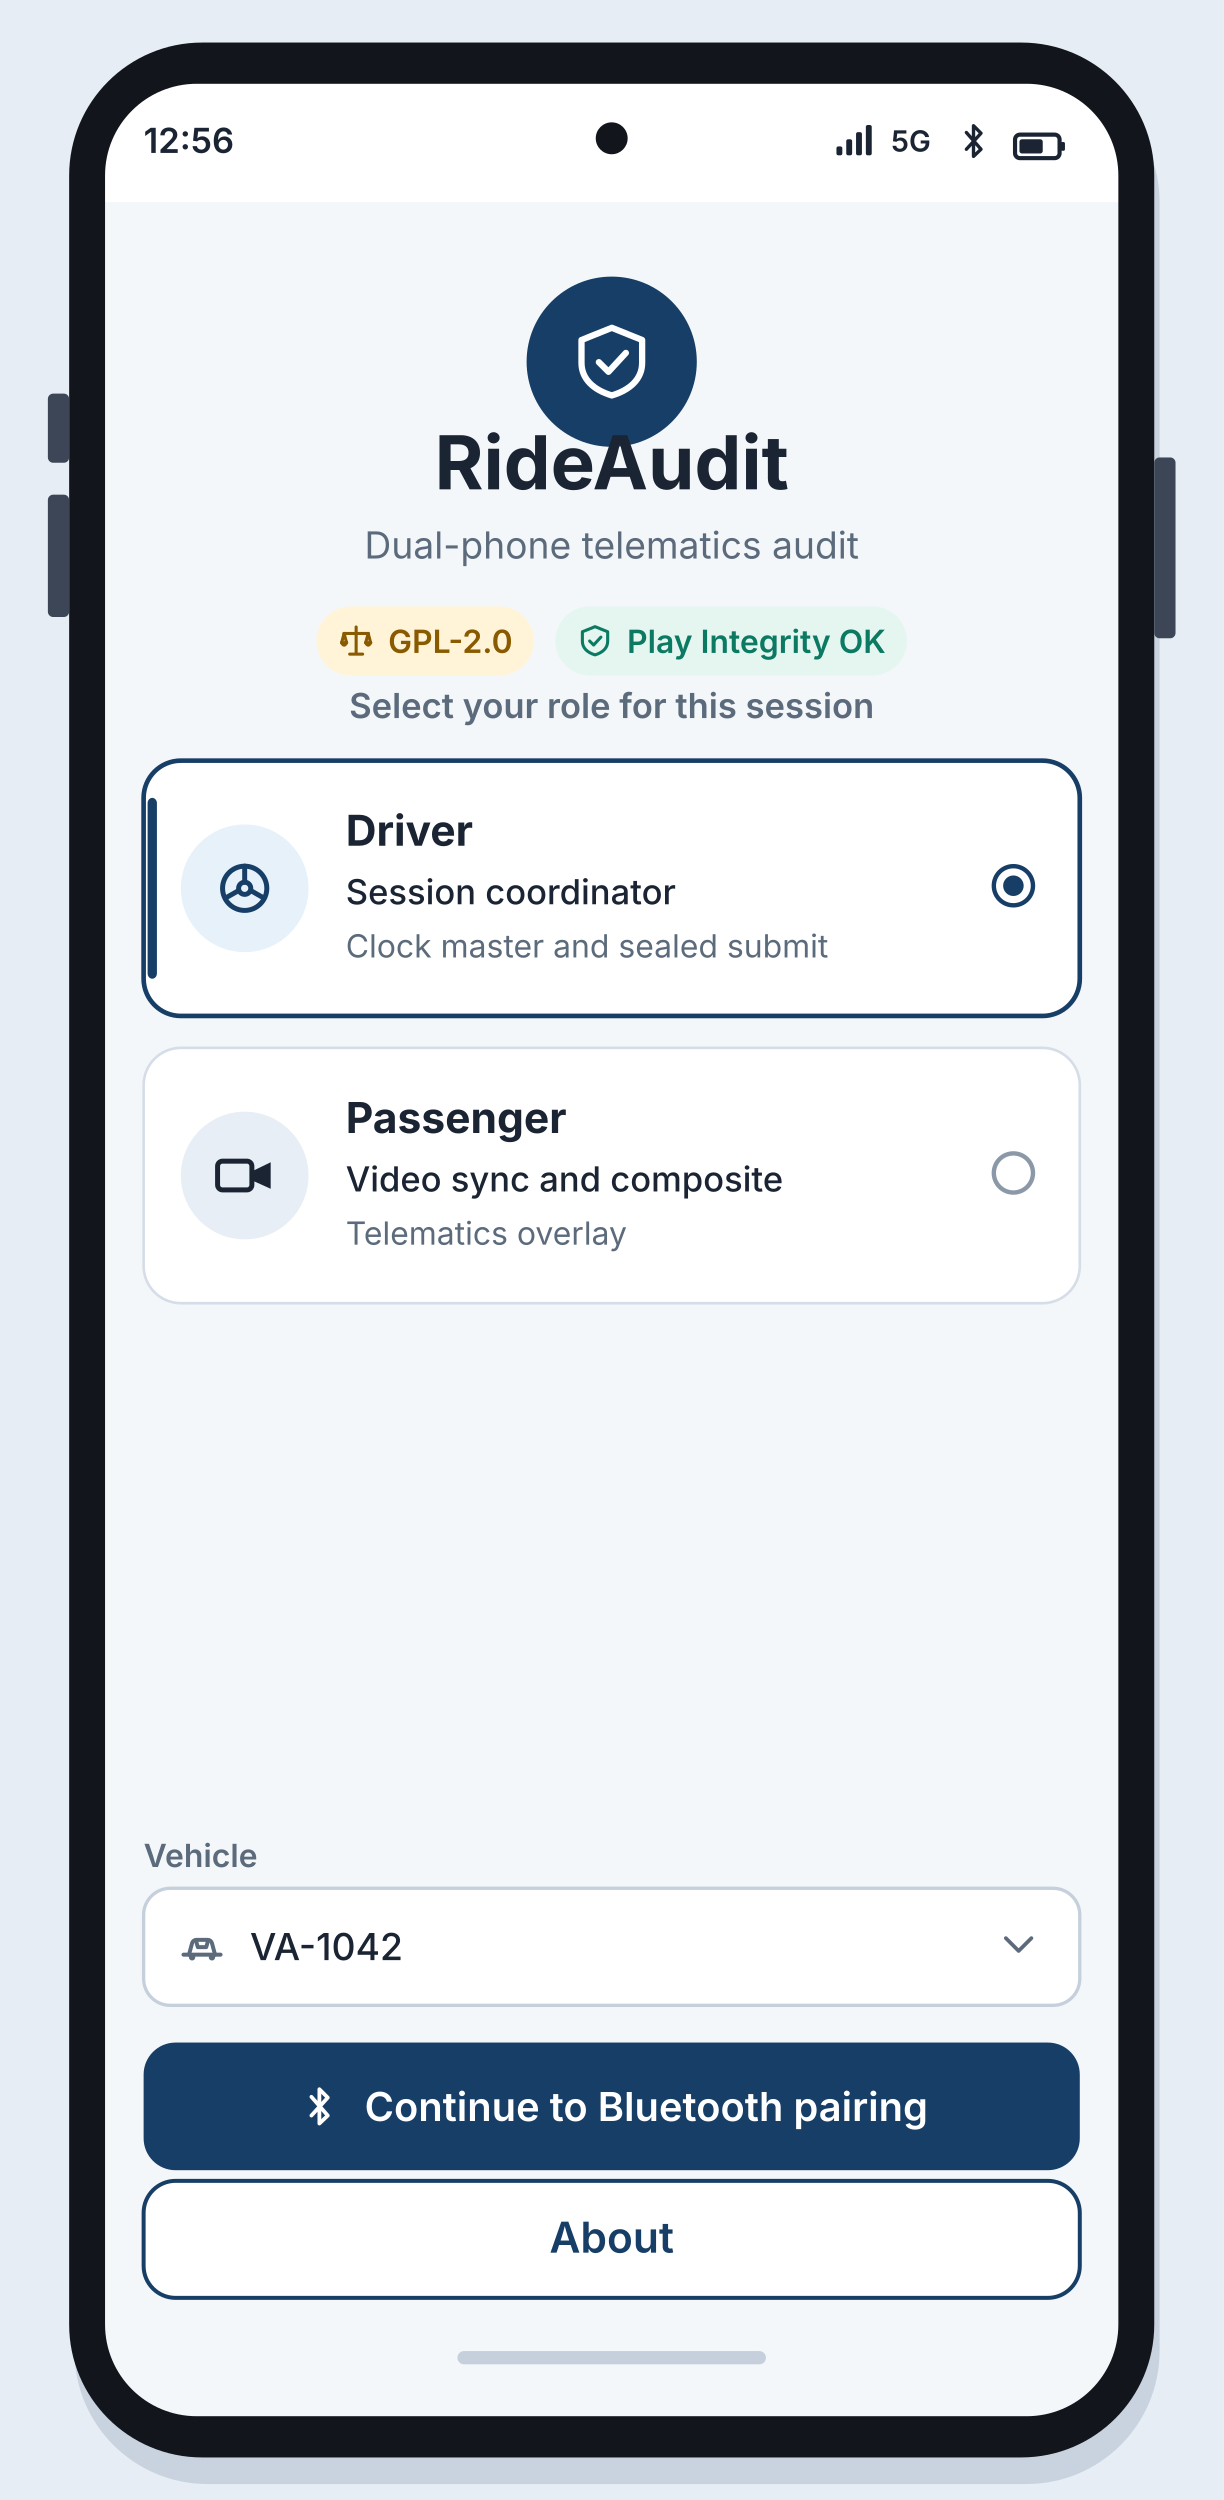
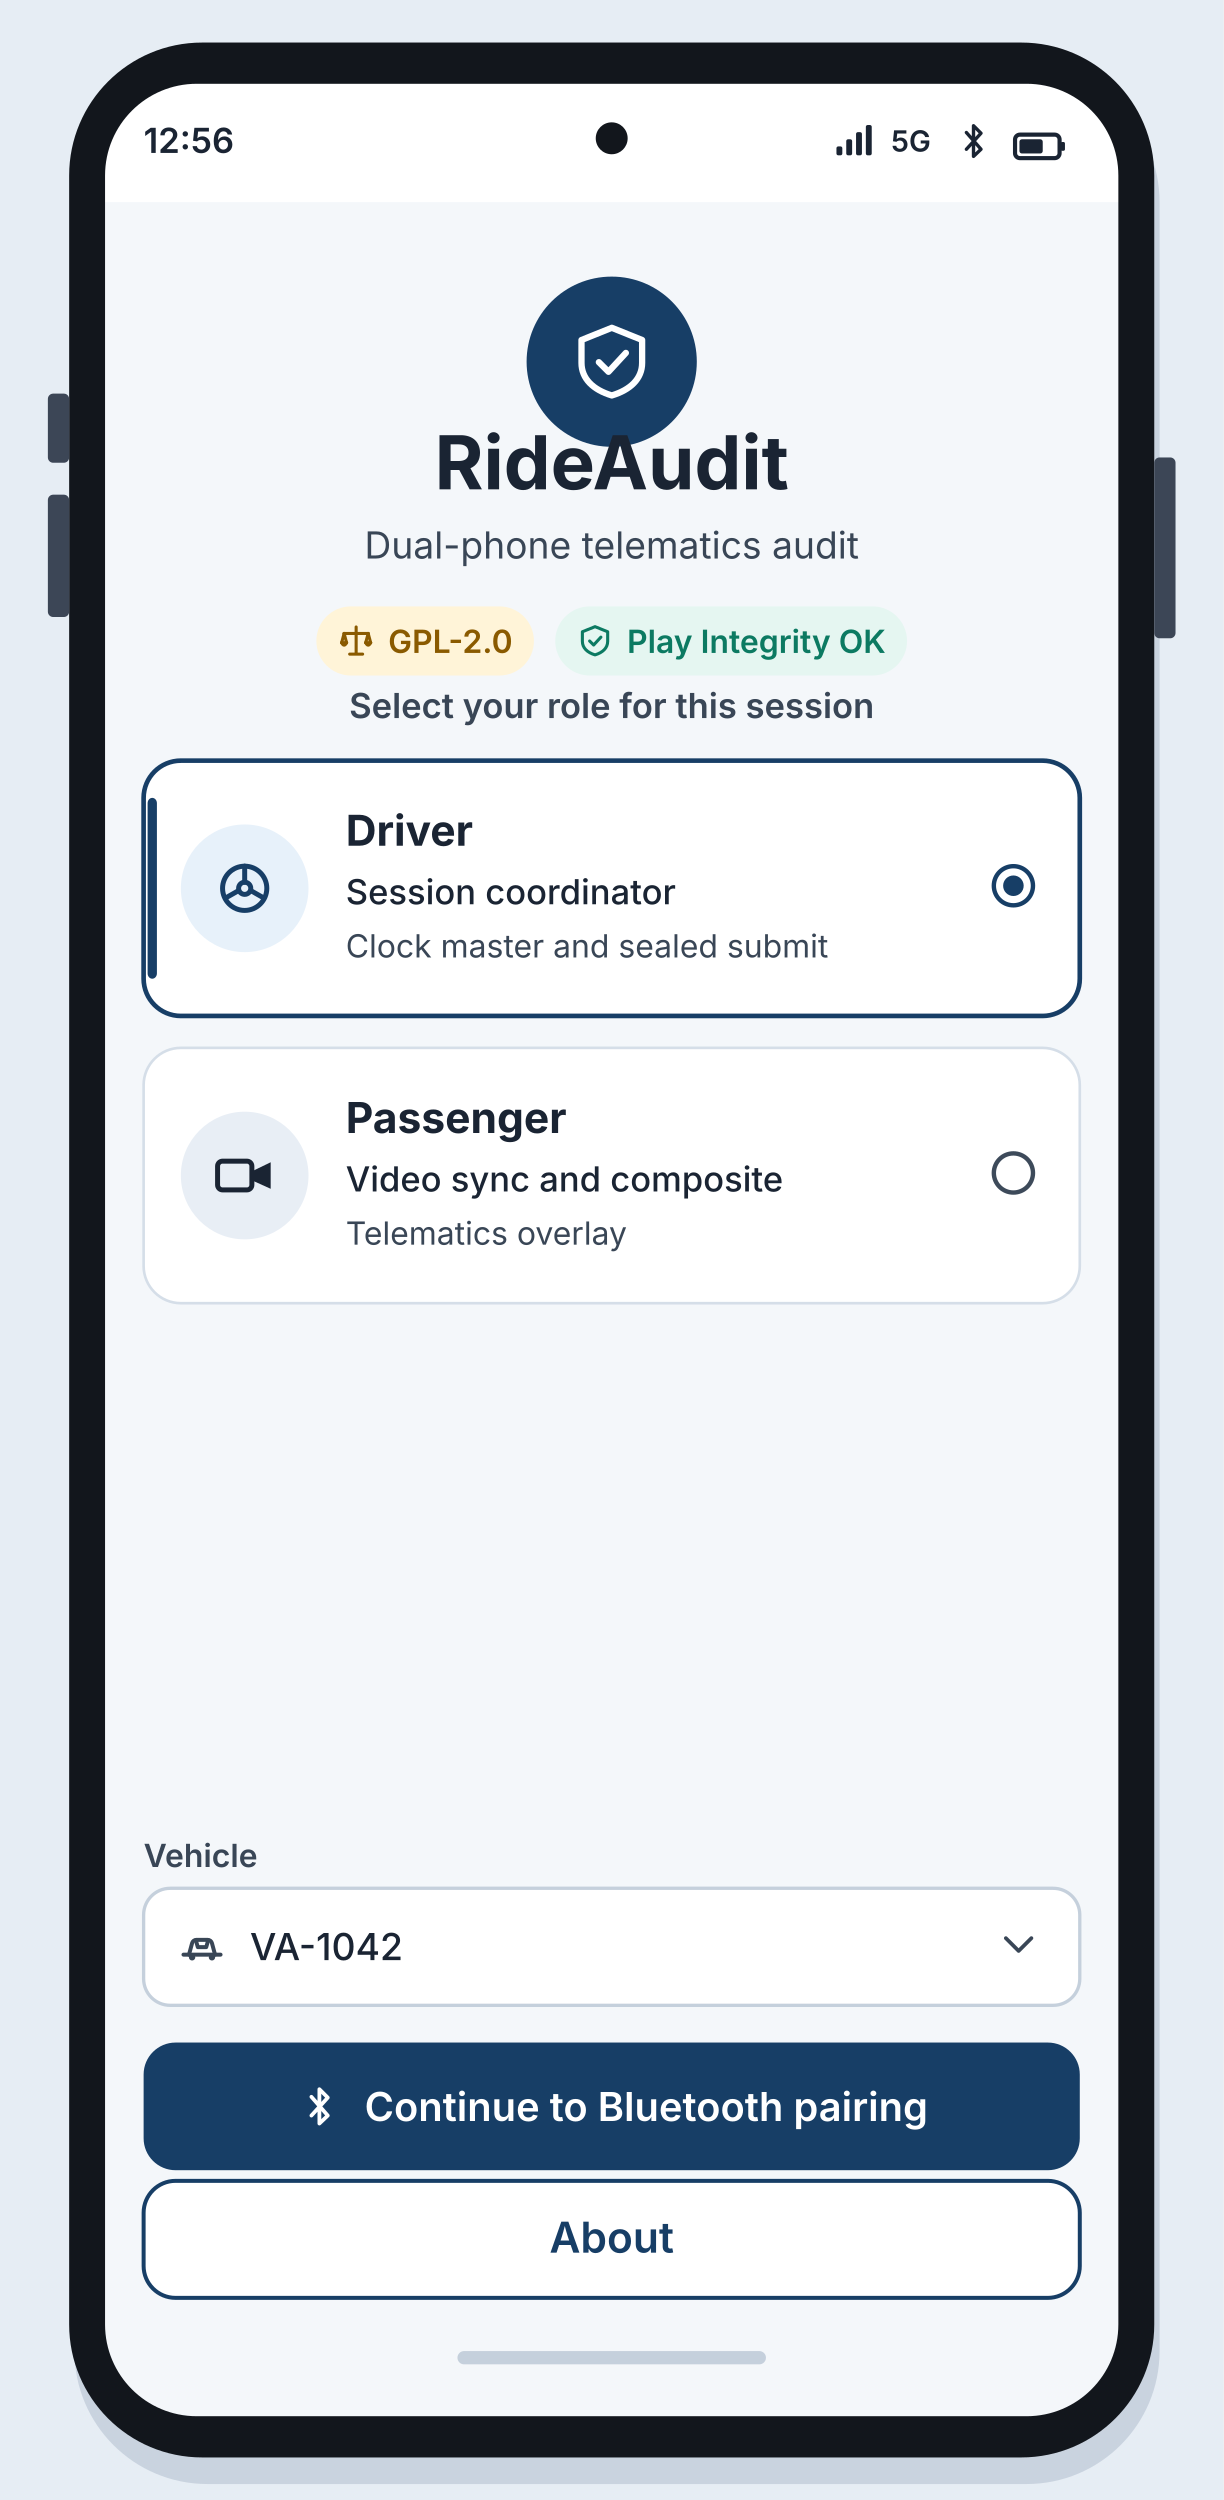
<svg xmlns="http://www.w3.org/2000/svg" width="460" height="940" viewBox="0 0 460 940" role="img">
  <defs>
    <clipPath id="screen">
      <rect x="38" y="30" width="384" height="880" rx="36" />
    </clipPath>
  </defs>
  <rect x="0" y="0" width="460" height="940" rx="0" fill="#E6EDF4" />
  <rect x="28" y="26" width="408" height="908" rx="50" fill="#C9D3DF" />
  <rect x="26" y="16" width="408" height="908" rx="50" fill="#12161C" />
  <rect x="18" y="148" width="8" height="26" rx="2" fill="#3C4656" />
  <rect x="18" y="186" width="8" height="46" rx="2" fill="#3C4656" />
  <rect x="434" y="172" width="8" height="68" rx="2" fill="#3C4656" />
  <g clip-path="url(#screen)">
    <rect x="38" y="30" width="384" height="880" rx="0" fill="#F4F7FA" />
    <rect x="38" y="30" width="384" height="46" rx="0" fill="#FFFFFF" />
    <text x="54" y="57.5" fill="#1A2433" font-family="Inter, Segoe UI, Roboto, Helvetica, Arial, sans-serif" font-size="13" font-weight="600" text-anchor="start">12:56</text>
    <g transform="translate(380 44) scale(0.92)">
      <rect x="1.8" y="7.2" width="18.2" height="9.6" rx="2" fill="none" stroke="#1A2433" stroke-width="1.7" stroke-linejoin="round" />
      <rect x="20.4" y="10.2" width="1.8" height="3.6" rx="0.6" fill="#1A2433" />
      <rect x="3.6" y="9.1" width="9.516" height="5.8" rx="1" fill="#1A2433" />
    </g>
    <g transform="translate(358 45) scale(0.67)">
      <path d="M8 7.2 16.2 16.6 12 20.6V3.4l4.2 4.2L8 16.6" fill="none" stroke="#1A2433" stroke-width="1.9" stroke-linecap="round" stroke-linejoin="round" />
    </g>
    <text x="335.03" y="57" fill="#1A2433" font-family="Inter, Segoe UI, Roboto, Helvetica, Arial, sans-serif" font-size="11" font-weight="600" text-anchor="start">5G</text>
    <g transform="translate(313.03 45) scale(0.67)">
      <rect x="2.2" y="15" width="3.3" height="5" rx="1" fill="#1A2433" fill-opacity="1" />
      <rect x="7.7" y="11" width="3.3" height="9" rx="1" fill="#1A2433" fill-opacity="1" />
      <rect x="13.2" y="7" width="3.3" height="13" rx="1" fill="#1A2433" fill-opacity="1" />
      <rect x="18.7" y="3" width="3.3" height="17" rx="1" fill="#1A2433" fill-opacity="1" />
    </g>
    <rect x="198" y="104" width="64" height="64" rx="32" fill="#173E66" />
    <g transform="translate(213.36 119.36) scale(1.39)">
      <path d="M12 2.8 20.2 6.1v6.2c0 4.3-3.2 7.3-8.2 8.8-5-1.5-8.2-4.5-8.2-8.8V6.1Z" fill="none" stroke="#FFFFFF" stroke-width="1.7" stroke-linecap="round" stroke-linejoin="round" />
      <path d="M8.5 12.1 11.1 14.7 15.8 9.6" fill="none" stroke="#FFFFFF" stroke-width="1.7" stroke-linecap="round" stroke-linejoin="round" />
    </g>
    <text x="230" y="184" fill="#1A2433" font-family="Inter, Segoe UI, Roboto, Helvetica, Arial, sans-serif" font-size="28" font-weight="700" text-anchor="middle">RideAudit</text>
-     <text x="230" y="210" fill="#5C6B7C" font-family="Inter, Segoe UI, Roboto, Helvetica, Arial, sans-serif" font-size="14" font-weight="400" text-anchor="middle">Dual-phone telematics audit</text>
+     <text x="230" y="210" fill="#394656" font-family="Inter, Segoe UI, Roboto, Helvetica, Arial, sans-serif" font-size="14" font-weight="400" text-anchor="middle">Dual-phone telematics audit</text>
    <rect x="118.95" y="228" width="81.81" height="26" rx="13" fill="#FFF4D8" />
    <g transform="translate(126.95 234) scale(0.58)">
      <path d="M12 3v17.2" fill="none" stroke="#8A5A00" stroke-width="2" stroke-linecap="round" stroke-linejoin="round" />
      <path d="M7.8 20.6h8.4" fill="none" stroke="#8A5A00" stroke-width="2" stroke-linecap="round" stroke-linejoin="round" />
      <path d="M4.2 7.2h15.6" fill="none" stroke="#8A5A00" stroke-width="2" stroke-linecap="round" stroke-linejoin="round" />
      <path d="M4.2 7.2 2.6 13.2" fill="none" stroke="#8A5A00" stroke-width="2" stroke-linecap="round" stroke-linejoin="round" />
      <path d="M4.2 7.2 5.8 13.2" fill="none" stroke="#8A5A00" stroke-width="2" stroke-linecap="round" stroke-linejoin="round" />
      <path d="M2.6 13.2h3.2" fill="none" stroke="#8A5A00" stroke-width="2" stroke-linecap="round" stroke-linejoin="round" />
      <path d="M2.6 13.2Q4.2 16.4 5.8 13.2" fill="none" stroke="#8A5A00" stroke-width="2" stroke-linecap="round" stroke-linejoin="round" />
      <path d="M19.8 7.2 18.2 13.2" fill="none" stroke="#8A5A00" stroke-width="2" stroke-linecap="round" stroke-linejoin="round" />
      <path d="M19.8 7.2 21.4 13.2" fill="none" stroke="#8A5A00" stroke-width="2" stroke-linecap="round" stroke-linejoin="round" />
      <path d="M18.2 13.2h3.2" fill="none" stroke="#8A5A00" stroke-width="2" stroke-linecap="round" stroke-linejoin="round" />
      <path d="M18.2 13.2Q19.8 16.4 21.4 13.2" fill="none" stroke="#8A5A00" stroke-width="2" stroke-linecap="round" stroke-linejoin="round" />
    </g>
    <text x="145.95" y="245.5" fill="#8A5A00" font-family="Inter, Segoe UI, Roboto, Helvetica, Arial, sans-serif" font-size="12" font-weight="600" text-anchor="start">GPL-2.0</text>
    <rect x="208.77" y="228" width="132.28" height="26" rx="13" fill="#E5F6F1" />
    <g transform="translate(216.77 234) scale(0.58)">
      <path d="M12 2.8 20.2 6.1v6.2c0 4.3-3.2 7.3-8.2 8.8-5-1.5-8.2-4.5-8.2-8.8V6.1Z" fill="none" stroke="#0C7A62" stroke-width="2" stroke-linecap="round" stroke-linejoin="round" />
      <path d="M8.5 12.1 11.1 14.7 15.8 9.6" fill="none" stroke="#0C7A62" stroke-width="2" stroke-linecap="round" stroke-linejoin="round" />
    </g>
    <text x="235.77" y="245.5" fill="#0C7A62" font-family="Inter, Segoe UI, Roboto, Helvetica, Arial, sans-serif" font-size="12" font-weight="600" text-anchor="start">Play Integrity OK</text>
-     <text x="230" y="270" fill="#5C6B7C" font-family="Inter, Segoe UI, Roboto, Helvetica, Arial, sans-serif" font-size="13" font-weight="600" text-anchor="middle">Select your role for this session</text>
+     <text x="230" y="270" fill="#394656" font-family="Inter, Segoe UI, Roboto, Helvetica, Arial, sans-serif" font-size="13" font-weight="600" text-anchor="middle">Select your role for this session</text>
    <rect x="54" y="286" width="352" height="96" rx="14" fill="#FFFFFF" stroke="#173E66" stroke-width="1.75" />
    <rect x="55.5" y="300" width="3.5" height="68" rx="2" fill="#173E66" />
    <rect x="68" y="310" width="48" height="48" rx="24" fill="#E7F1FA" />
    <g transform="translate(79.52 321.52) scale(1.04)">
      <circle cx="12" cy="12" r="8" fill="none" stroke="#173E66" stroke-width="1.8" />
      <circle cx="12" cy="12" r="2.2" fill="none" stroke="#173E66" stroke-width="1.8" />
      <path d="M12 4v5.8" fill="none" stroke="#173E66" stroke-width="1.8" stroke-linecap="round" stroke-linejoin="round" />
      <path d="M5.1 15.5 9.5 13" fill="none" stroke="#173E66" stroke-width="1.8" stroke-linecap="round" stroke-linejoin="round" />
      <path d="M18.9 15.5 14.5 13" fill="none" stroke="#173E66" stroke-width="1.8" stroke-linecap="round" stroke-linejoin="round" />
    </g>
    <text x="130" y="318" fill="#1A2433" font-family="Inter, Segoe UI, Roboto, Helvetica, Arial, sans-serif" font-size="16" font-weight="700" text-anchor="start">Driver</text>
    <text x="130" y="340" fill="#1A2433" font-family="Inter, Segoe UI, Roboto, Helvetica, Arial, sans-serif" font-size="13" font-weight="500" text-anchor="start">Session coordinator</text>
-     <text x="130" y="360" fill="#5C6B7C" font-family="Inter, Segoe UI, Roboto, Helvetica, Arial, sans-serif" font-size="12" font-weight="400" text-anchor="start">Clock master and sealed submit</text>
+     <text x="130" y="360" fill="#394656" font-family="Inter, Segoe UI, Roboto, Helvetica, Arial, sans-serif" font-size="12" font-weight="400" text-anchor="start">Clock master and sealed submit</text>
    <g transform="translate(370 322) scale(0.92)">
      <circle cx="12" cy="12" r="8" fill="none" stroke="#173E66" stroke-width="1.8" />
      <circle cx="12" cy="12" r="4.2" fill="#173E66" />
    </g>
    <rect x="54" y="394" width="352" height="96" rx="14" fill="#FFFFFF" stroke="#D5DEE8" stroke-width="1" />
    <rect x="68" y="418" width="48" height="48" rx="24" fill="#E8EEF5" />
    <g transform="translate(79.52 429.52) scale(1.04)">
      <rect x="2.2" y="6.8" width="12.4" height="10.4" rx="1.8" fill="none" stroke="#1A2433" stroke-width="1.8" stroke-linejoin="round" />
      <path d="M15.2 10.2 21.4 7.2v9.6l-6.2-2.8z" fill="#1A2433" stroke="none" stroke-linejoin="round" />
    </g>
    <text x="130" y="426" fill="#1A2433" font-family="Inter, Segoe UI, Roboto, Helvetica, Arial, sans-serif" font-size="16" font-weight="700" text-anchor="start">Passenger</text>
    <text x="130" y="448" fill="#1A2433" font-family="Inter, Segoe UI, Roboto, Helvetica, Arial, sans-serif" font-size="13" font-weight="500" text-anchor="start">Video sync and composite</text>
-     <text x="130" y="468" fill="#5C6B7C" font-family="Inter, Segoe UI, Roboto, Helvetica, Arial, sans-serif" font-size="12" font-weight="400" text-anchor="start">Telematics overlay</text>
+     <text x="130" y="468" fill="#394656" font-family="Inter, Segoe UI, Roboto, Helvetica, Arial, sans-serif" font-size="12" font-weight="400" text-anchor="start">Telematics overlay</text>
    <g transform="translate(370 430) scale(0.92)">
-       <circle cx="12" cy="12" r="8" fill="none" stroke="#8B98A8" stroke-width="1.8" />
+       <circle cx="12" cy="12" r="8" fill="none" stroke="#3D4A5A" stroke-width="1.8" />
    </g>
-     <text x="54" y="702" fill="#5C6B7C" font-family="Inter, Segoe UI, Roboto, Helvetica, Arial, sans-serif" font-size="12" font-weight="600" text-anchor="start">Vehicle</text>
+     <text x="54" y="702" fill="#394656" font-family="Inter, Segoe UI, Roboto, Helvetica, Arial, sans-serif" font-size="12" font-weight="600" text-anchor="start">Vehicle</text>
    <rect x="54" y="710" width="352" height="44" rx="10" fill="#FFFFFF" stroke="#C5D0DC" stroke-width="1.25" />
    <g transform="translate(66 722) scale(0.83)">
-       <path d="M3.6 15.6h16.8" fill="none" stroke="#5C6B7C" stroke-width="1.8" stroke-linecap="round" stroke-linejoin="round" />
-       <path d="M6.1 15.6 7.5 10.4A2 2 0 0 1 9.4 8.9h5.2a2 2 0 0 1 1.9 1.5l1.4 5.2" fill="none" stroke="#5C6B7C" stroke-width="1.8" stroke-linecap="round" stroke-linejoin="round" />
-       <path d="M9.2 9.1 10.1 12.2h3.8l.9-3.1" fill="none" stroke="#5C6B7C" stroke-width="1.8" stroke-linecap="round" stroke-linejoin="round" />
-       <circle cx="7.5" cy="16.8" r="1.45" fill="#5C6B7C" />
-       <circle cx="16.5" cy="16.8" r="1.45" fill="#5C6B7C" />
+       <path d="M3.6 15.6h16.8" fill="none" stroke="#394656" stroke-width="1.8" stroke-linecap="round" stroke-linejoin="round" />
+       <path d="M6.1 15.6 7.5 10.4A2 2 0 0 1 9.4 8.9h5.2a2 2 0 0 1 1.9 1.5l1.4 5.2" fill="none" stroke="#394656" stroke-width="1.8" stroke-linecap="round" stroke-linejoin="round" />
+       <path d="M9.2 9.1 10.1 12.2h3.8l.9-3.1" fill="none" stroke="#394656" stroke-width="1.8" stroke-linecap="round" stroke-linejoin="round" />
+       <circle cx="7.5" cy="16.8" r="1.45" fill="#394656" />
+       <circle cx="16.5" cy="16.8" r="1.45" fill="#394656" />
    </g>
    <text x="94" y="737" fill="#1A2433" font-family="Inter, Segoe UI, Roboto, Helvetica, Arial, sans-serif" font-size="14" font-weight="500" text-anchor="start">VA-1042</text>
    <g transform="translate(374 722) scale(0.75)">
-       <path d="M5.6 9 12 15.4 18.4 9" fill="none" stroke="#5C6B7C" stroke-width="1.9" stroke-linecap="round" stroke-linejoin="round" />
+       <path d="M5.6 9 12 15.4 18.4 9" fill="none" stroke="#394656" stroke-width="1.9" stroke-linecap="round" stroke-linejoin="round" />
    </g>
    <rect x="54" y="768" width="352" height="48" rx="12" fill="#173E66" />
    <g transform="translate(111.09 783) scale(0.75)">
      <path d="M8 7.2 16.2 16.6 12 20.6V3.4l4.2 4.2L8 16.6" fill="none" stroke="#FFFFFF" stroke-width="1.9" stroke-linecap="round" stroke-linejoin="round" />
    </g>
    <text x="137.09" y="797.5" fill="#FFFFFF" font-family="Inter, Segoe UI, Roboto, Helvetica, Arial, sans-serif" font-size="15" font-weight="600" text-anchor="start">Continue to Bluetooth pairing</text>
    <rect x="54" y="820" width="352" height="44" rx="12" fill="#FFFFFF" stroke="#173E66" stroke-width="1.5" />
    <text x="230" y="847" fill="#173E66" font-family="Inter, Segoe UI, Roboto, Helvetica, Arial, sans-serif" font-size="16" font-weight="600" text-anchor="middle">About</text>
    <rect x="172" y="884" width="116" height="5" rx="2.5" fill="#C5D0DC" />
  </g>
  <circle cx="230" cy="52" r="6" fill="#12161C" />
  <rect x="38" y="30" width="384" height="880" rx="36" fill="none" stroke="#12161C" stroke-width="3" />
</svg>
